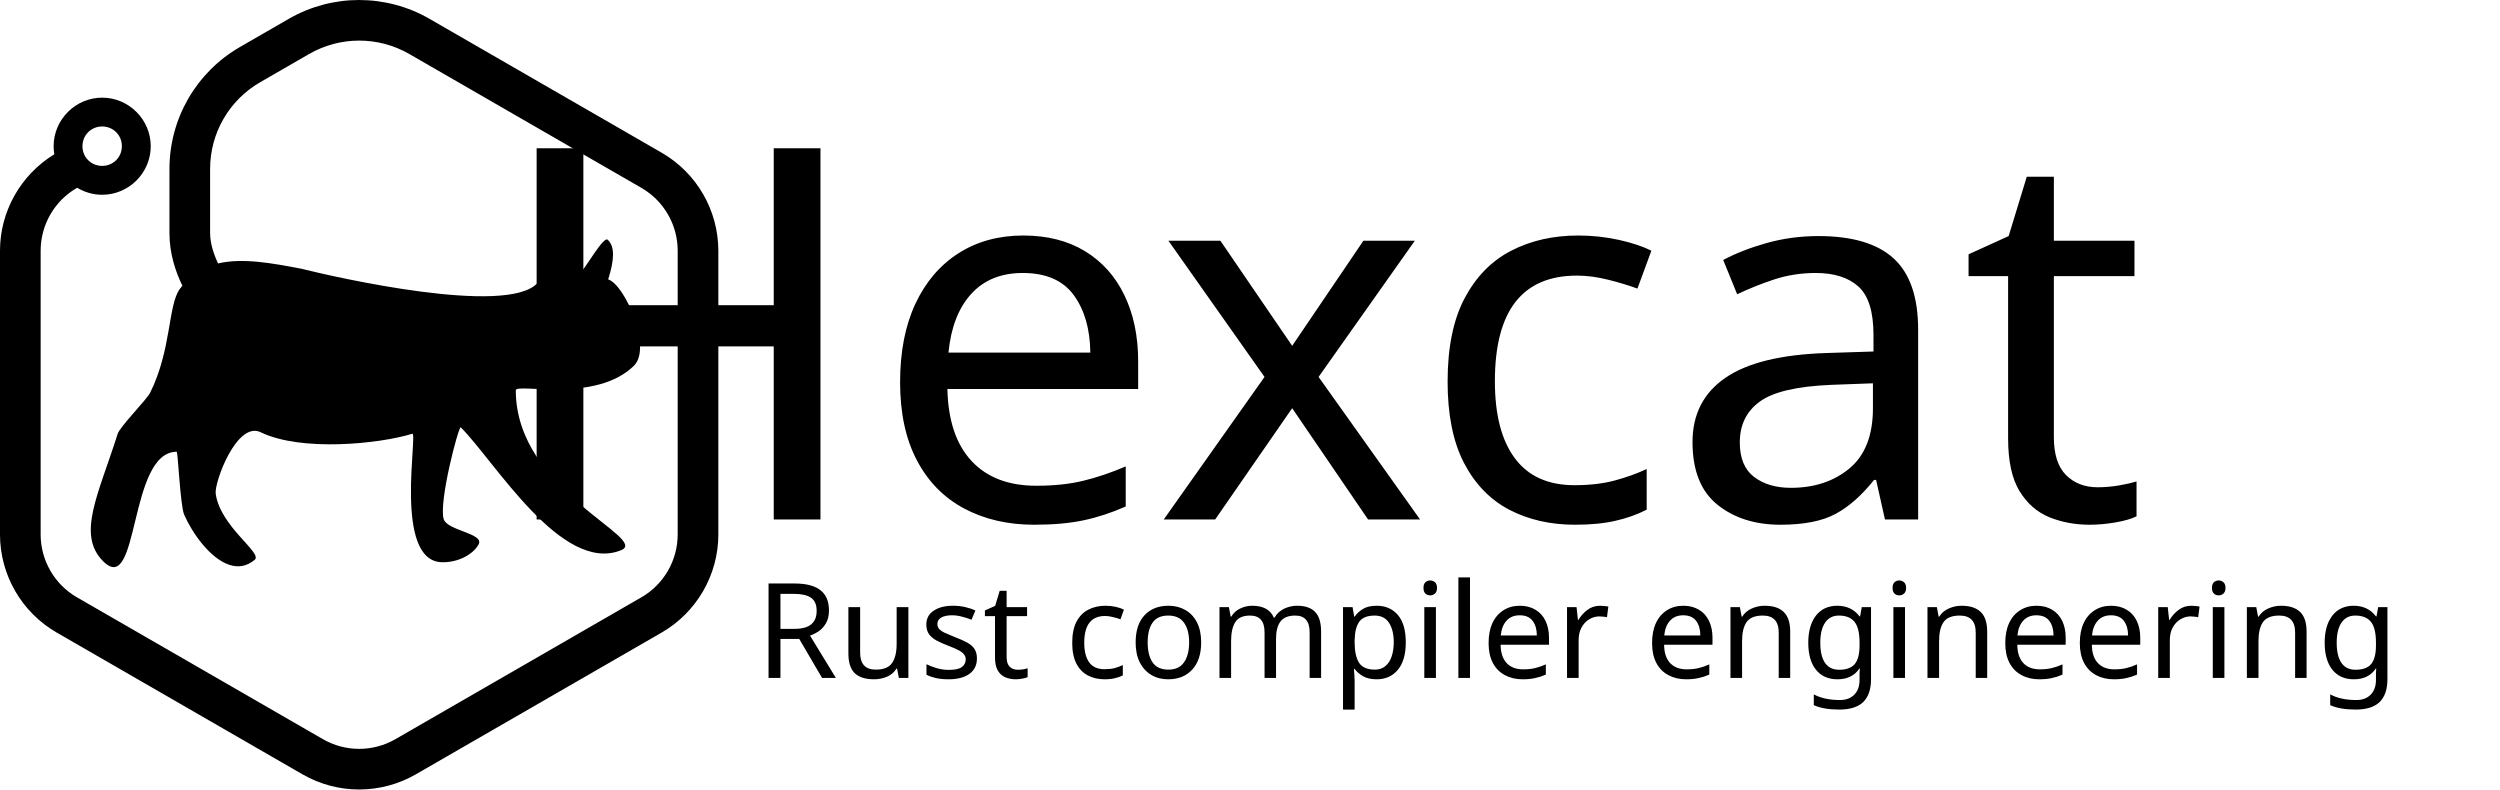
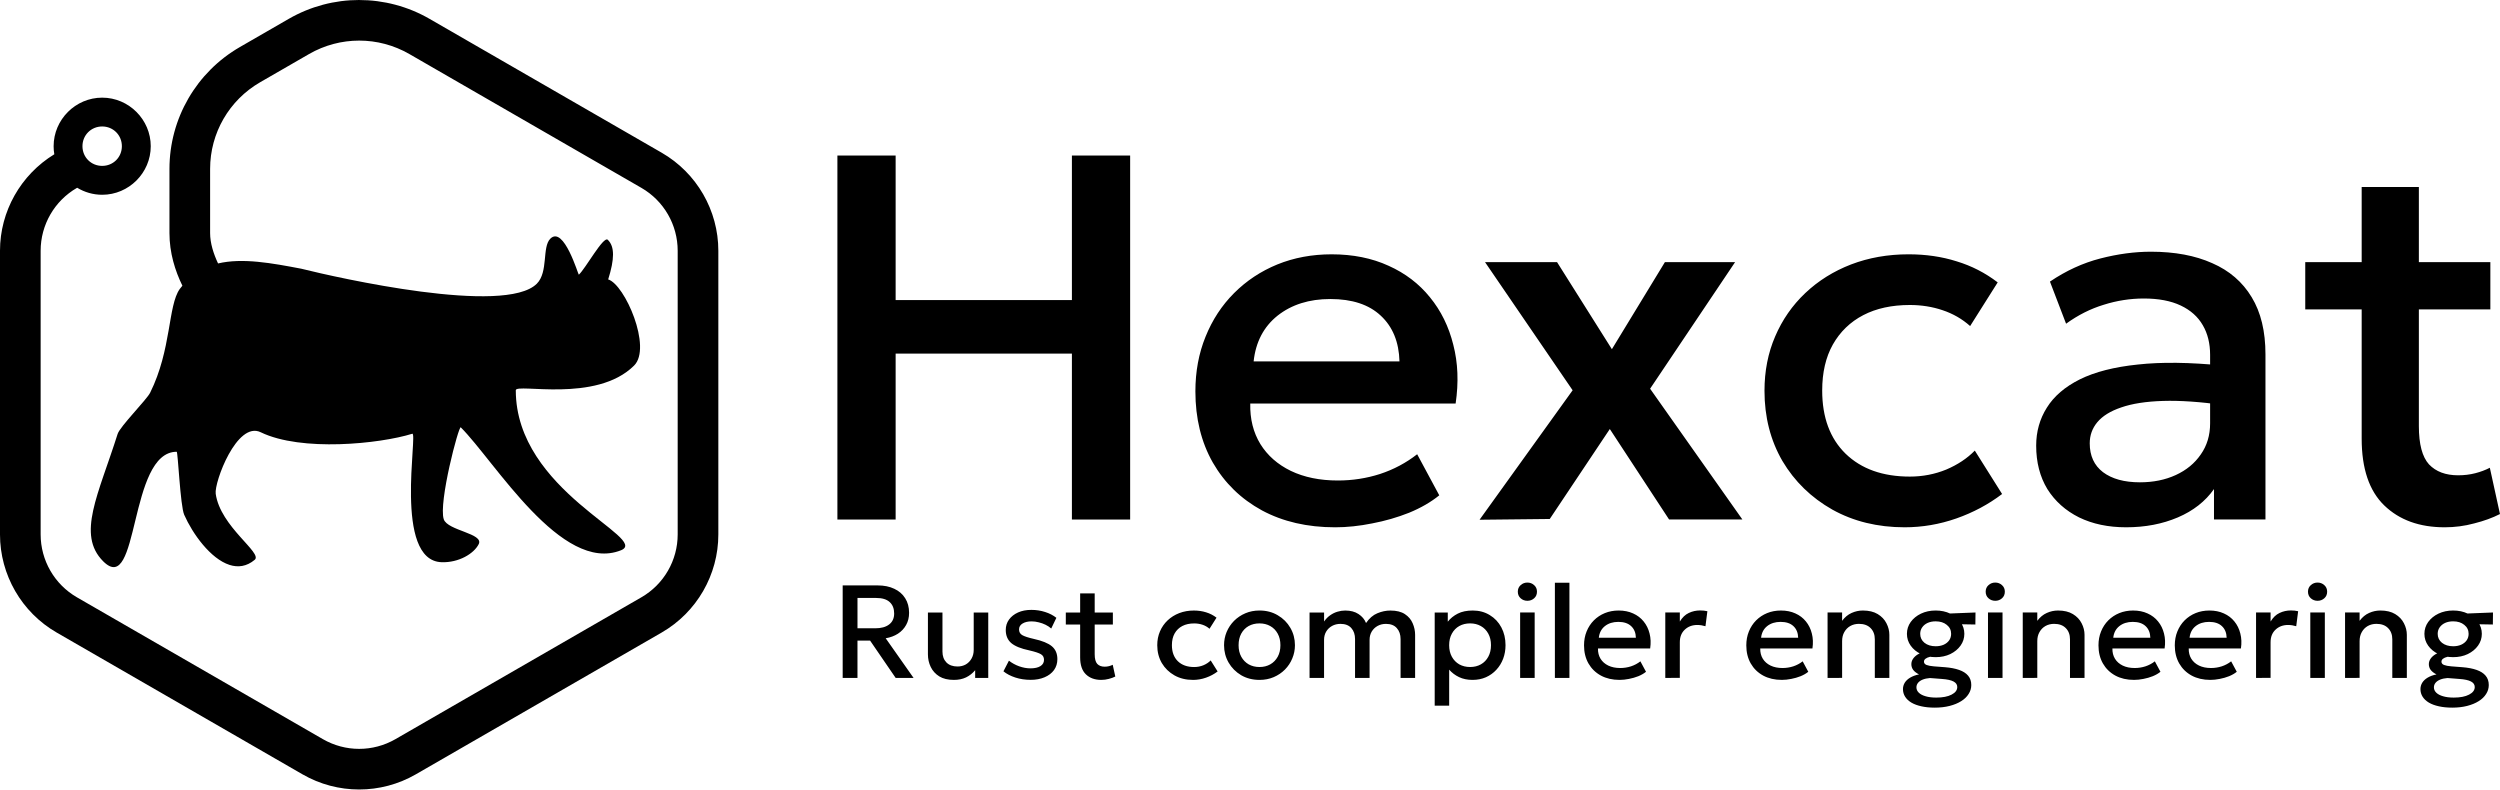
<svg xmlns="http://www.w3.org/2000/svg" width="282.548mm" height="89.226mm" viewBox="0 0 282.548 89.226" version="1.1" id="svg1" xml:space="preserve">
  <defs id="defs1" />
  <g id="layer1" transform="translate(-29.64295,-109.2224)">
    <path id="path592" style="color:#000000;fill:#000000;stroke:none;stroke-width:6.424;stroke-linejoin:round;-inkscape-stroke:none;paint-order:fill markers stroke" d="m 70.234,109.222 c -2.75,0 -5.496,0.712 -7.958,2.132 l -5.523,3.186 c -4.923,2.84 -7.958,8.091 -7.958,13.77 v 7.249 c 0,2.24 0.633,4.258 1.462,5.955 -0.098,0.121 -0.201,0.232 -0.294,0.364 -1.352,1.885 -0.924,6.855 -3.353,11.733 -0.389,0.783 -3.407,3.816 -3.673,4.657 -2.171,6.859 -4.65,11.374 -1.633,14.391 4.114,4.114 2.831,-12.379 8.309,-12.379 0.144,0 0.401,6.108 0.848,7.122 0.945,2.144 2.973,4.975 5.126,5.666 0.951,0.305 1.926,0.194 2.844,-0.578 0.927,-0.78 -3.885,-3.724 -4.409,-7.462 -0.181,-1.291 2.397,-8.261 5.087,-6.953 4.582,2.228 13.445,1.316 17.127,0.17 0.674,-0.21 -2.166,14.342 3.323,14.518 1.927,0.064 3.648,-0.962 4.188,-2.043 0.608,-1.215 -3.521,-1.52 -3.95,-2.809 -0.616,-1.847 1.694,-10.621 1.923,-10.391 3.843,3.843 11.395,16.578 18.108,13.893 3.341,-1.336 -11.891,-6.645 -11.891,-18.085 0,-0.83 9.088,1.492 13.376,-2.796 2.031,-2.03 -1.031,-9.137 -2.934,-9.73 0.717,-2.283 0.757,-3.708 -0.045,-4.479 -0.487,-0.467 -2.508,3.247 -3.273,3.947 -0.058,0.051 -1.693,-5.599 -3.222,-4.07 -0.95,0.95 -0.206,3.767 -1.526,5.087 -3.596,3.596 -22.45,-0.652 -26.623,-1.695 -3.34,-0.637 -6.644,-1.246 -9.403,-0.595 -0.512,-1.098 -0.897,-2.279 -0.897,-3.439 v -7.249 c 0,-4.048 2.153,-7.771 5.661,-9.795 l 5.523,-3.185 c 3.509,-2.024 7.826,-2.024 11.334,0 l 26.222,15.124 c 2.543,1.467 4.104,4.177 4.104,7.111 v 32.055 c 0,2.934 -1.561,5.644 -4.104,7.111 l -27.79,16.028 c -2.543,1.467 -5.666,1.467 -8.209,0 L 38.34,176.732 c -2.543,-1.467 -4.104,-4.177 -4.104,-7.111 v -32.055 c 0,-2.935 1.561,-5.643 4.104,-7.111 l 0.026,-0.013 c 0.828,0.502 1.797,0.793 2.827,0.793 3.012,0 5.487,-2.476 5.487,-5.487 0,-3.011 -2.476,-5.489 -5.487,-5.489 -3.011,0 -5.49,2.478 -5.49,5.489 0,0.31 0.026,0.614 0.078,0.91 -3.795,2.319 -6.139,6.45 -6.139,10.91 v 32.055 c 0,4.566 2.444,8.804 6.402,11.087 l 27.79,16.028 c 3.958,2.283 8.846,2.283 12.803,0 l 27.79,-16.028 c 3.958,-2.283 6.402,-6.521 6.402,-11.087 v -32.055 c 0,-4.566 -2.444,-8.803 -6.402,-11.086 L 78.195,111.356 c -2.461,-1.42 -5.209,-2.132 -7.959,-2.132 z m -29.043,14.294 c 1.249,0 2.226,0.98 2.226,2.229 0,1.249 -0.977,2.226 -2.226,2.226 -1.249,0 -2.229,-0.977 -2.229,-2.226 0,-1.249 0.98,-2.229 2.229,-2.229 z" />
-     <text xml:space="preserve" style="font-style:normal;font-variant:normal;font-weight:normal;font-stretch:normal;font-size:58.767px;font-family:'Geologica Roman';-inkscape-font-specification:'Geologica Roman, ';text-align:center;letter-spacing:0px;text-anchor:middle;fill:#000000;stroke-width:2.202;paint-order:fill markers stroke" x="216.695" y="167.936" id="text1">
-       <tspan id="tspan1" style="font-style:normal;font-variant:normal;font-weight:normal;font-stretch:normal;font-size:58.767px;font-family:'Geologica Roman';-inkscape-font-specification:'Geologica Roman, ';letter-spacing:0px;fill:#000000;stroke-width:2.202" x="216.695" y="167.936">Hexcat</tspan>
-     </text>
-     <text xml:space="preserve" style="font-style:normal;font-variant:normal;font-weight:normal;font-stretch:normal;font-size:14.935px;font-family:'Geologica Roman';-inkscape-font-specification:'Geologica Roman, ';text-align:center;letter-spacing:0px;text-anchor:middle;fill:#000000;stroke-width:2.332;paint-order:fill markers stroke" x="217.597" y="185.84" id="text2">
-       <tspan id="tspan2" style="font-style:normal;font-variant:normal;font-weight:normal;font-stretch:normal;font-size:14.935px;font-family:'Geologica Roman';-inkscape-font-specification:'Geologica Roman, ';letter-spacing:0px;fill:#000000;stroke-width:2.332" x="217.597" y="185.84">Rust compiler engineering</tspan>
-     </text>
+     <path style="font-size:58.767px;font-family:'Geologica Roman';-inkscape-font-specification:'Geologica Roman, ';text-align:center;letter-spacing:0px;text-anchor:middle;stroke-width:2.202;paint-order:fill markers stroke" d="M 124.285,167.936 V 126.799 h 6.582 v 16.337 h 19.922 V 126.799 h 6.582 v 41.137 h -6.582 v -18.747 h -19.922 v 18.747 z m 56.239,0.881 q -4.701,0 -8.257,-1.91 -3.555,-1.939 -5.553,-5.407 -1.969,-3.467 -1.969,-8.051 0,-3.35 1.146,-6.17 1.146,-2.85 3.232,-4.936 2.086,-2.086 4.878,-3.232 2.821,-1.146 6.141,-1.146 3.614,0 6.435,1.293 2.821,1.263 4.672,3.555 1.881,2.292 2.644,5.377 0.793,3.056 0.264,6.641 H 170.946 q -0.059,2.615 1.146,4.584 1.205,1.939 3.438,3.026 2.263,1.087 5.318,1.087 2.468,0 4.76,-0.735 2.321,-0.764 4.202,-2.233 l 2.498,4.643 q -1.41,1.146 -3.408,1.969 -1.998,0.793 -4.172,1.205 -2.174,0.441 -4.202,0.441 z m -9.197,-18.747 h 16.484 q -0.088,-3.291 -2.116,-5.171 -1.998,-1.881 -5.7,-1.881 -3.585,0 -5.965,1.881 -2.351,1.881 -2.703,5.171 z m 25.534,17.894 10.519,-14.633 -9.902,-14.486 h 8.139 l 6.2,9.843 5.994,-9.843 h 7.933 l -9.608,14.31 10.431,14.78 H 218.282 l -6.699,-10.225 -6.788,10.167 z m 48.041,0.852 q -4.584,0 -8.169,-1.998 -3.585,-2.027 -5.642,-5.495 -2.027,-3.497 -2.027,-7.933 0,-3.35 1.205,-6.141 1.205,-2.821 3.408,-4.907 2.204,-2.086 5.171,-3.232 2.997,-1.146 6.494,-1.146 2.938,0 5.436,0.793 2.527,0.764 4.643,2.38 l -3.115,4.936 q -1.352,-1.205 -3.115,-1.792 -1.734,-0.588 -3.702,-0.588 -3.056,0 -5.26,1.146 -2.204,1.146 -3.438,3.32 -1.205,2.145 -1.205,5.201 0,4.554 2.644,7.14 2.674,2.586 7.258,2.586 2.174,0 4.114,-0.793 1.939,-0.823 3.232,-2.145 l 3.085,4.907 q -2.321,1.763 -5.171,2.762 -2.85,0.999 -5.847,0.999 z m 25.034,0 q -3.026,0 -5.318,-1.117 -2.292,-1.146 -3.585,-3.203 -1.263,-2.086 -1.263,-4.907 0,-2.38 1.205,-4.29 1.205,-1.939 3.732,-3.203 2.556,-1.263 6.552,-1.675 3.996,-0.441 9.608,0.118 l 0.118,4.466 q -3.996,-0.558 -6.876,-0.47 -2.88,0.088 -4.731,0.735 -1.822,0.617 -2.703,1.675 -0.852,1.028 -0.852,2.38 0,2.116 1.499,3.262 1.528,1.146 4.172,1.146 2.263,0 4.055,-0.823 1.792,-0.823 2.821,-2.321 1.058,-1.499 1.058,-3.526 v -7.728 q 0,-1.939 -0.823,-3.35 -0.823,-1.44 -2.498,-2.233 -1.675,-0.793 -4.172,-0.793 -2.292,0 -4.525,0.705 -2.233,0.676 -4.261,2.145 l -1.822,-4.76 q 2.733,-1.851 5.7,-2.615 2.968,-0.764 5.7,-0.764 4.055,0 6.934,1.293 2.909,1.263 4.466,3.849 1.557,2.556 1.557,6.464 v 18.658 h -5.818 v -3.438 q -1.469,2.086 -4.084,3.203 -2.615,1.117 -5.847,1.117 z m 35.994,0 q -4.261,0 -6.817,-2.468 -2.556,-2.468 -2.556,-7.551 v -28.443 h 6.464 v 8.492 h 8.08 v 5.348 h -8.08 v 13.193 q 0,3.056 1.146,4.319 1.175,1.234 3.291,1.234 1.028,0 1.939,-0.235 0.911,-0.235 1.645,-0.617 l 1.146,5.23 q -1.263,0.646 -2.909,1.058 -1.616,0.441 -3.35,0.441 z m -15.749,-24.623 v -5.348 h 7.228 v 5.348 z" id="text1" aria-label="Hexcat" />
+     <path style="font-size:14.935px;font-family:'Geologica Roman';-inkscape-font-specification:'Geologica Roman, ';text-align:center;letter-spacing:0px;text-anchor:middle;stroke-width:2.332;paint-order:fill markers stroke" d="m 124.882,185.84 v -10.455 h 3.95 q 1.09,0 1.882,0.381 0.799,0.373 1.232,1.068 0.441,0.694 0.441,1.65 0,0.777 -0.336,1.374 -0.329,0.597 -0.926,0.986 -0.597,0.381 -1.382,0.515 l 3.151,4.481 h -2.024 l -2.89,-4.219 h -1.426 v 4.219 z m 1.673,-5.608 h 2.001 q 1.016,0 1.576,-0.433 0.568,-0.433 0.568,-1.24 0,-0.829 -0.508,-1.292 -0.5,-0.463 -1.516,-0.463 h -2.121 z m 10.888,5.832 q -0.993,0 -1.643,-0.396 -0.642,-0.403 -0.963,-1.06 -0.321,-0.657 -0.321,-1.434 v -4.727 h 1.643 v 4.421 q 0,0.762 0.448,1.225 0.456,0.456 1.255,0.456 0.523,0 0.933,-0.231 0.411,-0.239 0.65,-0.665 0.246,-0.426 0.246,-0.986 v -4.219 h 1.643 v 7.393 h -1.479 v -0.874 q -0.433,0.523 -1.031,0.814 -0.59,0.284 -1.382,0.284 z m 8.67,-0.007 q -0.919,0 -1.718,-0.261 -0.799,-0.261 -1.344,-0.702 l 0.62,-1.202 q 0.515,0.403 1.157,0.635 0.65,0.232 1.277,0.232 0.724,0 1.128,-0.254 0.403,-0.254 0.403,-0.709 0,-0.433 -0.351,-0.635 -0.344,-0.209 -1.314,-0.433 -1.396,-0.291 -2.031,-0.821 -0.627,-0.538 -0.627,-1.486 0,-0.665 0.366,-1.172 0.373,-0.515 1.023,-0.807 0.65,-0.291 1.501,-0.291 0.829,0 1.561,0.239 0.732,0.232 1.27,0.657 l -0.582,1.21 q -0.276,-0.246 -0.642,-0.426 -0.366,-0.179 -0.777,-0.276 -0.403,-0.105 -0.807,-0.105 -0.627,0 -1.023,0.246 -0.388,0.239 -0.388,0.665 0,0.441 0.373,0.65 0.373,0.209 1.284,0.418 1.434,0.314 2.054,0.836 0.62,0.523 0.62,1.449 0,0.709 -0.381,1.24 -0.381,0.523 -1.068,0.814 -0.68,0.291 -1.583,0.291 z m 7.99,0.007 q -1.083,0 -1.732,-0.627 -0.65,-0.627 -0.65,-1.919 v -7.229 h 1.643 v 2.158 h 2.054 v 1.359 h -2.054 v 3.353 q 0,0.777 0.291,1.098 0.299,0.314 0.836,0.314 0.261,0 0.493,-0.06 0.232,-0.06 0.418,-0.157 l 0.291,1.329 q -0.321,0.164 -0.739,0.269 -0.411,0.112 -0.851,0.112 z m -4.003,-6.258 v -1.359 h 1.837 v 1.359 z m 14.36,6.258 q -1.165,0 -2.076,-0.508 -0.911,-0.515 -1.434,-1.396 -0.515,-0.889 -0.515,-2.016 0,-0.851 0.306,-1.561 0.306,-0.717 0.866,-1.247 0.56,-0.53 1.314,-0.821 0.762,-0.291 1.65,-0.291 0.747,0 1.382,0.202 0.642,0.194 1.18,0.605 l -0.792,1.255 q -0.344,-0.306 -0.792,-0.456 -0.441,-0.149 -0.941,-0.149 -0.777,0 -1.337,0.291 -0.56,0.291 -0.874,0.844 -0.306,0.545 -0.306,1.322 0,1.157 0.672,1.815 0.68,0.657 1.845,0.657 0.553,0 1.045,-0.202 0.493,-0.209 0.821,-0.545 l 0.784,1.247 q -0.59,0.448 -1.314,0.702 -0.724,0.254 -1.486,0.254 z m 7.527,0 q -1.157,0 -2.069,-0.53 -0.904,-0.538 -1.419,-1.426 -0.515,-0.896 -0.515,-1.964 0,-0.792 0.291,-1.494 0.299,-0.709 0.836,-1.255 0.545,-0.545 1.277,-0.859 0.732,-0.314 1.606,-0.314 1.157,0 2.061,0.538 0.911,0.53 1.426,1.426 0.515,0.889 0.515,1.957 0,0.784 -0.299,1.494 -0.291,0.709 -0.829,1.255 -0.538,0.545 -1.27,0.859 -0.732,0.314 -1.613,0.314 z m 0,-1.456 q 0.687,0 1.217,-0.299 0.538,-0.306 0.844,-0.859 0.306,-0.553 0.306,-1.307 0,-0.754 -0.306,-1.307 -0.306,-0.56 -0.844,-0.859 -0.53,-0.299 -1.217,-0.299 -0.687,0 -1.225,0.299 -0.53,0.299 -0.836,0.859 -0.299,0.553 -0.299,1.307 0,0.754 0.306,1.307 0.306,0.553 0.836,0.859 0.538,0.299 1.217,0.299 z m 5.66,1.232 v -7.393 h 1.643 v 1.016 q 0.299,-0.433 0.687,-0.702 0.388,-0.276 0.821,-0.403 0.433,-0.134 0.881,-0.134 0.904,0 1.501,0.396 0.605,0.396 0.851,1.016 0.553,-0.807 1.284,-1.105 0.732,-0.306 1.471,-0.306 1.023,0 1.635,0.403 0.612,0.403 0.881,1.038 0.276,0.635 0.276,1.307 v 4.869 h -1.643 v -4.391 q 0,-0.769 -0.426,-1.24 -0.418,-0.478 -1.225,-0.478 -0.53,0 -0.948,0.232 -0.418,0.231 -0.665,0.642 -0.239,0.403 -0.239,0.933 v 4.301 h -1.643 v -4.391 q 0,-0.769 -0.418,-1.24 -0.418,-0.478 -1.232,-0.478 -0.523,0 -0.948,0.232 -0.418,0.231 -0.665,0.642 -0.239,0.403 -0.239,0.933 v 4.301 z m 14.144,3.136 v -10.529 h 1.479 v 1.038 q 0.441,-0.56 1.128,-0.911 0.687,-0.351 1.695,-0.351 1.083,0 1.919,0.515 0.844,0.508 1.314,1.396 0.47,0.881 0.47,2.009 0,0.814 -0.269,1.531 -0.269,0.709 -0.769,1.247 -0.493,0.538 -1.18,0.844 -0.68,0.299 -1.508,0.299 -0.866,0 -1.523,-0.314 -0.657,-0.314 -1.12,-0.844 v 4.07 z m 4.003,-4.369 q 0.687,0 1.217,-0.299 0.538,-0.306 0.836,-0.859 0.306,-0.553 0.306,-1.307 0,-0.754 -0.306,-1.307 -0.306,-0.56 -0.844,-0.859 -0.53,-0.299 -1.21,-0.299 -0.687,0 -1.225,0.299 -0.53,0.299 -0.836,0.859 -0.306,0.553 -0.306,1.307 0,0.754 0.306,1.307 0.306,0.553 0.836,0.859 0.538,0.299 1.225,0.299 z m 5.653,1.232 v -7.393 h 1.643 v 7.393 z m 0.821,-8.715 q -0.441,0 -0.762,-0.284 -0.321,-0.284 -0.321,-0.747 0,-0.456 0.321,-0.739 0.321,-0.291 0.762,-0.291 0.441,0 0.762,0.291 0.321,0.284 0.321,0.739 0,0.463 -0.321,0.747 -0.321,0.284 -0.762,0.284 z m 3.107,8.715 v -10.753 h 1.643 v 10.753 z m 7.303,0.224 q -1.195,0 -2.098,-0.485 -0.904,-0.493 -1.411,-1.374 -0.5,-0.881 -0.5,-2.046 0,-0.851 0.291,-1.568 0.291,-0.724 0.821,-1.255 0.53,-0.53 1.24,-0.821 0.717,-0.291 1.561,-0.291 0.919,0 1.635,0.329 0.717,0.321 1.187,0.904 0.478,0.582 0.672,1.367 0.202,0.777 0.067,1.688 h -5.899 q -0.015,0.665 0.291,1.165 0.306,0.493 0.874,0.769 0.575,0.276 1.352,0.276 0.627,0 1.21,-0.187 0.59,-0.194 1.068,-0.568 l 0.635,1.18 q -0.358,0.291 -0.866,0.5 -0.508,0.202 -1.06,0.306 -0.553,0.112 -1.068,0.112 z m -2.337,-4.764 h 4.189 q -0.022,-0.836 -0.538,-1.314 -0.508,-0.478 -1.449,-0.478 -0.911,0 -1.516,0.478 -0.597,0.478 -0.687,1.314 z m 7.512,4.54 v -7.393 h 1.643 v 1.023 q 0.418,-0.694 1.016,-0.971 0.597,-0.284 1.284,-0.284 0.224,0 0.426,0.022 0.202,0.022 0.388,0.067 l -0.217,1.695 q -0.224,-0.067 -0.456,-0.105 -0.231,-0.037 -0.463,-0.037 -0.859,0 -1.419,0.53 -0.56,0.523 -0.56,1.426 v 4.025 z m 13.165,0.224 q -1.195,0 -2.098,-0.485 -0.904,-0.493 -1.411,-1.374 -0.5,-0.881 -0.5,-2.046 0,-0.851 0.291,-1.568 0.291,-0.724 0.821,-1.255 0.53,-0.53 1.24,-0.821 0.717,-0.291 1.561,-0.291 0.919,0 1.635,0.329 0.717,0.321 1.187,0.904 0.478,0.582 0.672,1.367 0.202,0.777 0.067,1.688 h -5.899 q -0.015,0.665 0.291,1.165 0.306,0.493 0.874,0.769 0.575,0.276 1.352,0.276 0.627,0 1.21,-0.187 0.59,-0.194 1.068,-0.568 l 0.635,1.18 q -0.358,0.291 -0.866,0.5 -0.508,0.202 -1.06,0.306 -0.553,0.112 -1.068,0.112 z m -2.337,-4.764 h 4.189 q -0.022,-0.836 -0.538,-1.314 -0.508,-0.478 -1.449,-0.478 -0.911,0 -1.516,0.478 -0.597,0.478 -0.687,1.314 z m 7.512,4.54 v -7.393 h 1.643 v 0.941 q 0.463,-0.62 1.075,-0.889 0.612,-0.276 1.27,-0.276 1.016,0 1.68,0.403 0.665,0.403 0.986,1.038 0.329,0.635 0.329,1.307 v 4.869 h -1.643 v -4.361 q 0,-0.792 -0.478,-1.27 -0.47,-0.478 -1.314,-0.478 -0.553,0 -0.986,0.246 -0.426,0.246 -0.672,0.687 -0.246,0.433 -0.246,1.016 v 4.159 z m 12.105,3.36 q -0.829,0 -1.494,-0.149 -0.665,-0.142 -1.135,-0.418 -0.463,-0.276 -0.709,-0.665 -0.246,-0.388 -0.246,-0.866 0,-0.381 0.202,-0.717 0.209,-0.336 0.612,-0.575 0.411,-0.246 1.001,-0.366 -0.441,-0.224 -0.657,-0.508 -0.209,-0.284 -0.209,-0.65 0,-0.314 0.179,-0.59 0.187,-0.284 0.523,-0.5 0.344,-0.224 0.806,-0.366 0.463,-0.142 1.023,-0.164 l 0.358,0.717 q -0.463,-0.007 -0.792,0.075 -0.321,0.075 -0.5,0.217 -0.172,0.134 -0.172,0.329 0,0.254 0.291,0.373 0.291,0.112 0.821,0.157 l 1.27,0.097 q 0.933,0.075 1.591,0.306 0.665,0.232 1.016,0.65 0.358,0.418 0.358,1.06 0,0.545 -0.299,1.008 -0.291,0.47 -0.844,0.814 -0.545,0.344 -1.307,0.538 -0.762,0.194 -1.688,0.194 z m 0.164,-1.135 q 1.113,0 1.747,-0.336 0.642,-0.329 0.642,-0.859 0,-0.403 -0.426,-0.627 -0.426,-0.224 -1.299,-0.284 l -1.359,-0.105 q -0.478,0.037 -0.829,0.179 -0.344,0.142 -0.523,0.366 -0.179,0.224 -0.179,0.508 0,0.344 0.269,0.605 0.269,0.261 0.769,0.403 0.5,0.149 1.187,0.149 z m -0.052,-4.57 q -0.926,0 -1.665,-0.351 -0.732,-0.351 -1.157,-0.948 -0.426,-0.597 -0.426,-1.337 0,-0.739 0.426,-1.337 0.433,-0.597 1.165,-0.948 0.739,-0.351 1.658,-0.351 0.919,0 1.65,0.351 0.732,0.351 1.157,0.948 0.433,0.597 0.433,1.337 0,0.732 -0.426,1.329 -0.426,0.597 -1.157,0.956 -0.732,0.351 -1.658,0.351 z m 0,-1.232 q 0.508,0 0.904,-0.172 0.396,-0.179 0.62,-0.493 0.224,-0.321 0.224,-0.739 0,-0.627 -0.493,-1.016 -0.485,-0.396 -1.255,-0.396 -0.515,0 -0.911,0.179 -0.388,0.179 -0.612,0.5 -0.224,0.314 -0.224,0.732 0,0.62 0.485,1.016 0.493,0.388 1.262,0.388 z m 1.15,-2.517 -0.612,-1.143 3.965,-0.157 -0.015,1.359 z m 4.764,6.094 v -7.393 h 1.643 v 7.393 z m 0.821,-8.715 q -0.441,0 -0.762,-0.284 -0.321,-0.284 -0.321,-0.747 0,-0.456 0.321,-0.739 0.321,-0.291 0.762,-0.291 0.441,0 0.762,0.291 0.321,0.284 0.321,0.739 0,0.463 -0.321,0.747 -0.321,0.284 -0.762,0.284 z m 3.107,8.715 v -7.393 h 1.643 v 0.941 q 0.463,-0.62 1.075,-0.889 0.612,-0.276 1.27,-0.276 1.016,0 1.68,0.403 0.665,0.403 0.986,1.038 0.329,0.635 0.329,1.307 v 4.869 h -1.643 v -4.361 q 0,-0.792 -0.478,-1.27 -0.47,-0.478 -1.314,-0.478 -0.553,0 -0.986,0.246 -0.426,0.246 -0.672,0.687 -0.246,0.433 -0.246,1.016 v 4.159 z m 12.568,0.224 q -1.195,0 -2.098,-0.485 -0.904,-0.493 -1.411,-1.374 -0.5,-0.881 -0.5,-2.046 0,-0.851 0.291,-1.568 0.291,-0.724 0.821,-1.255 0.53,-0.53 1.24,-0.821 0.717,-0.291 1.561,-0.291 0.919,0 1.635,0.329 0.717,0.321 1.187,0.904 0.478,0.582 0.672,1.367 0.202,0.777 0.067,1.688 h -5.899 q -0.015,0.665 0.291,1.165 0.306,0.493 0.874,0.769 0.575,0.276 1.352,0.276 0.627,0 1.21,-0.187 0.59,-0.194 1.068,-0.568 l 0.635,1.18 q -0.358,0.291 -0.866,0.5 -0.508,0.202 -1.06,0.306 -0.553,0.112 -1.068,0.112 z m -2.337,-4.764 h 4.189 q -0.022,-0.836 -0.538,-1.314 -0.508,-0.478 -1.449,-0.478 -0.911,0 -1.516,0.478 -0.597,0.478 -0.687,1.314 z m 10.962,4.764 q -1.195,0 -2.098,-0.485 -0.904,-0.493 -1.411,-1.374 -0.5,-0.881 -0.5,-2.046 0,-0.851 0.291,-1.568 0.291,-0.724 0.821,-1.255 0.53,-0.53 1.24,-0.821 0.717,-0.291 1.561,-0.291 0.919,0 1.635,0.329 0.717,0.321 1.187,0.904 0.478,0.582 0.672,1.367 0.202,0.777 0.067,1.688 h -5.899 q -0.015,0.665 0.291,1.165 0.306,0.493 0.874,0.769 0.575,0.276 1.352,0.276 0.627,0 1.21,-0.187 0.59,-0.194 1.068,-0.568 l 0.635,1.18 q -0.358,0.291 -0.866,0.5 -0.508,0.202 -1.06,0.306 -0.553,0.112 -1.068,0.112 z m -2.337,-4.764 h 4.189 q -0.022,-0.836 -0.538,-1.314 -0.508,-0.478 -1.449,-0.478 -0.911,0 -1.516,0.478 -0.597,0.478 -0.687,1.314 z m 7.512,4.54 v -7.393 h 1.643 v 1.023 q 0.418,-0.694 1.016,-0.971 0.597,-0.284 1.284,-0.284 0.224,0 0.426,0.022 0.202,0.022 0.388,0.067 l -0.217,1.695 q -0.224,-0.067 -0.456,-0.105 -0.232,-0.037 -0.463,-0.037 -0.859,0 -1.419,0.53 -0.56,0.523 -0.56,1.426 v 4.025 z m 6.131,0 v -7.393 h 1.643 v 7.393 z m 0.821,-8.715 q -0.441,0 -0.762,-0.284 -0.321,-0.284 -0.321,-0.747 0,-0.456 0.321,-0.739 0.321,-0.291 0.762,-0.291 0.441,0 0.762,0.291 0.321,0.284 0.321,0.739 0,0.463 -0.321,0.747 -0.321,0.284 -0.762,0.284 z m 3.107,8.715 v -7.393 h 1.643 v 0.941 q 0.463,-0.62 1.075,-0.889 0.612,-0.276 1.27,-0.276 1.016,0 1.68,0.403 0.665,0.403 0.986,1.038 0.329,0.635 0.329,1.307 v 4.869 h -1.643 v -4.361 q 0,-0.792 -0.478,-1.27 -0.47,-0.478 -1.314,-0.478 -0.553,0 -0.986,0.246 -0.426,0.246 -0.672,0.687 -0.246,0.433 -0.246,1.016 v 4.159 z m 12.105,3.36 q -0.829,0 -1.494,-0.149 -0.665,-0.142 -1.135,-0.418 -0.463,-0.276 -0.709,-0.665 -0.246,-0.388 -0.246,-0.866 0,-0.381 0.202,-0.717 0.209,-0.336 0.612,-0.575 0.411,-0.246 1.001,-0.366 -0.441,-0.224 -0.657,-0.508 -0.209,-0.284 -0.209,-0.65 0,-0.314 0.179,-0.59 0.187,-0.284 0.523,-0.5 0.344,-0.224 0.807,-0.366 0.463,-0.142 1.023,-0.164 l 0.358,0.717 q -0.463,-0.007 -0.792,0.075 -0.321,0.075 -0.5,0.217 -0.172,0.134 -0.172,0.329 0,0.254 0.291,0.373 0.291,0.112 0.821,0.157 l 1.27,0.097 q 0.933,0.075 1.591,0.306 0.665,0.232 1.016,0.65 0.358,0.418 0.358,1.06 0,0.545 -0.299,1.008 -0.291,0.47 -0.844,0.814 -0.545,0.344 -1.307,0.538 -0.762,0.194 -1.688,0.194 z m 0.164,-1.135 q 1.113,0 1.747,-0.336 0.642,-0.329 0.642,-0.859 0,-0.403 -0.426,-0.627 -0.426,-0.224 -1.299,-0.284 l -1.359,-0.105 q -0.478,0.037 -0.829,0.179 -0.344,0.142 -0.523,0.366 -0.179,0.224 -0.179,0.508 0,0.344 0.269,0.605 0.269,0.261 0.769,0.403 0.5,0.149 1.187,0.149 z m -0.052,-4.57 q -0.926,0 -1.665,-0.351 -0.732,-0.351 -1.157,-0.948 -0.426,-0.597 -0.426,-1.337 0,-0.739 0.426,-1.337 0.433,-0.597 1.165,-0.948 0.739,-0.351 1.658,-0.351 0.919,0 1.65,0.351 0.732,0.351 1.157,0.948 0.433,0.597 0.433,1.337 0,0.732 -0.426,1.329 -0.426,0.597 -1.157,0.956 -0.732,0.351 -1.658,0.351 z m 0,-1.232 q 0.508,0 0.904,-0.172 0.396,-0.179 0.62,-0.493 0.224,-0.321 0.224,-0.739 0,-0.627 -0.493,-1.016 -0.485,-0.396 -1.255,-0.396 -0.515,0 -0.911,0.179 -0.388,0.179 -0.612,0.5 -0.224,0.314 -0.224,0.732 0,0.62 0.485,1.016 0.493,0.388 1.262,0.388 z m 1.15,-2.517 -0.612,-1.143 3.965,-0.157 -0.015,1.359 z" id="text2" aria-label="Rust compiler engineering" />
  </g>
</svg>
